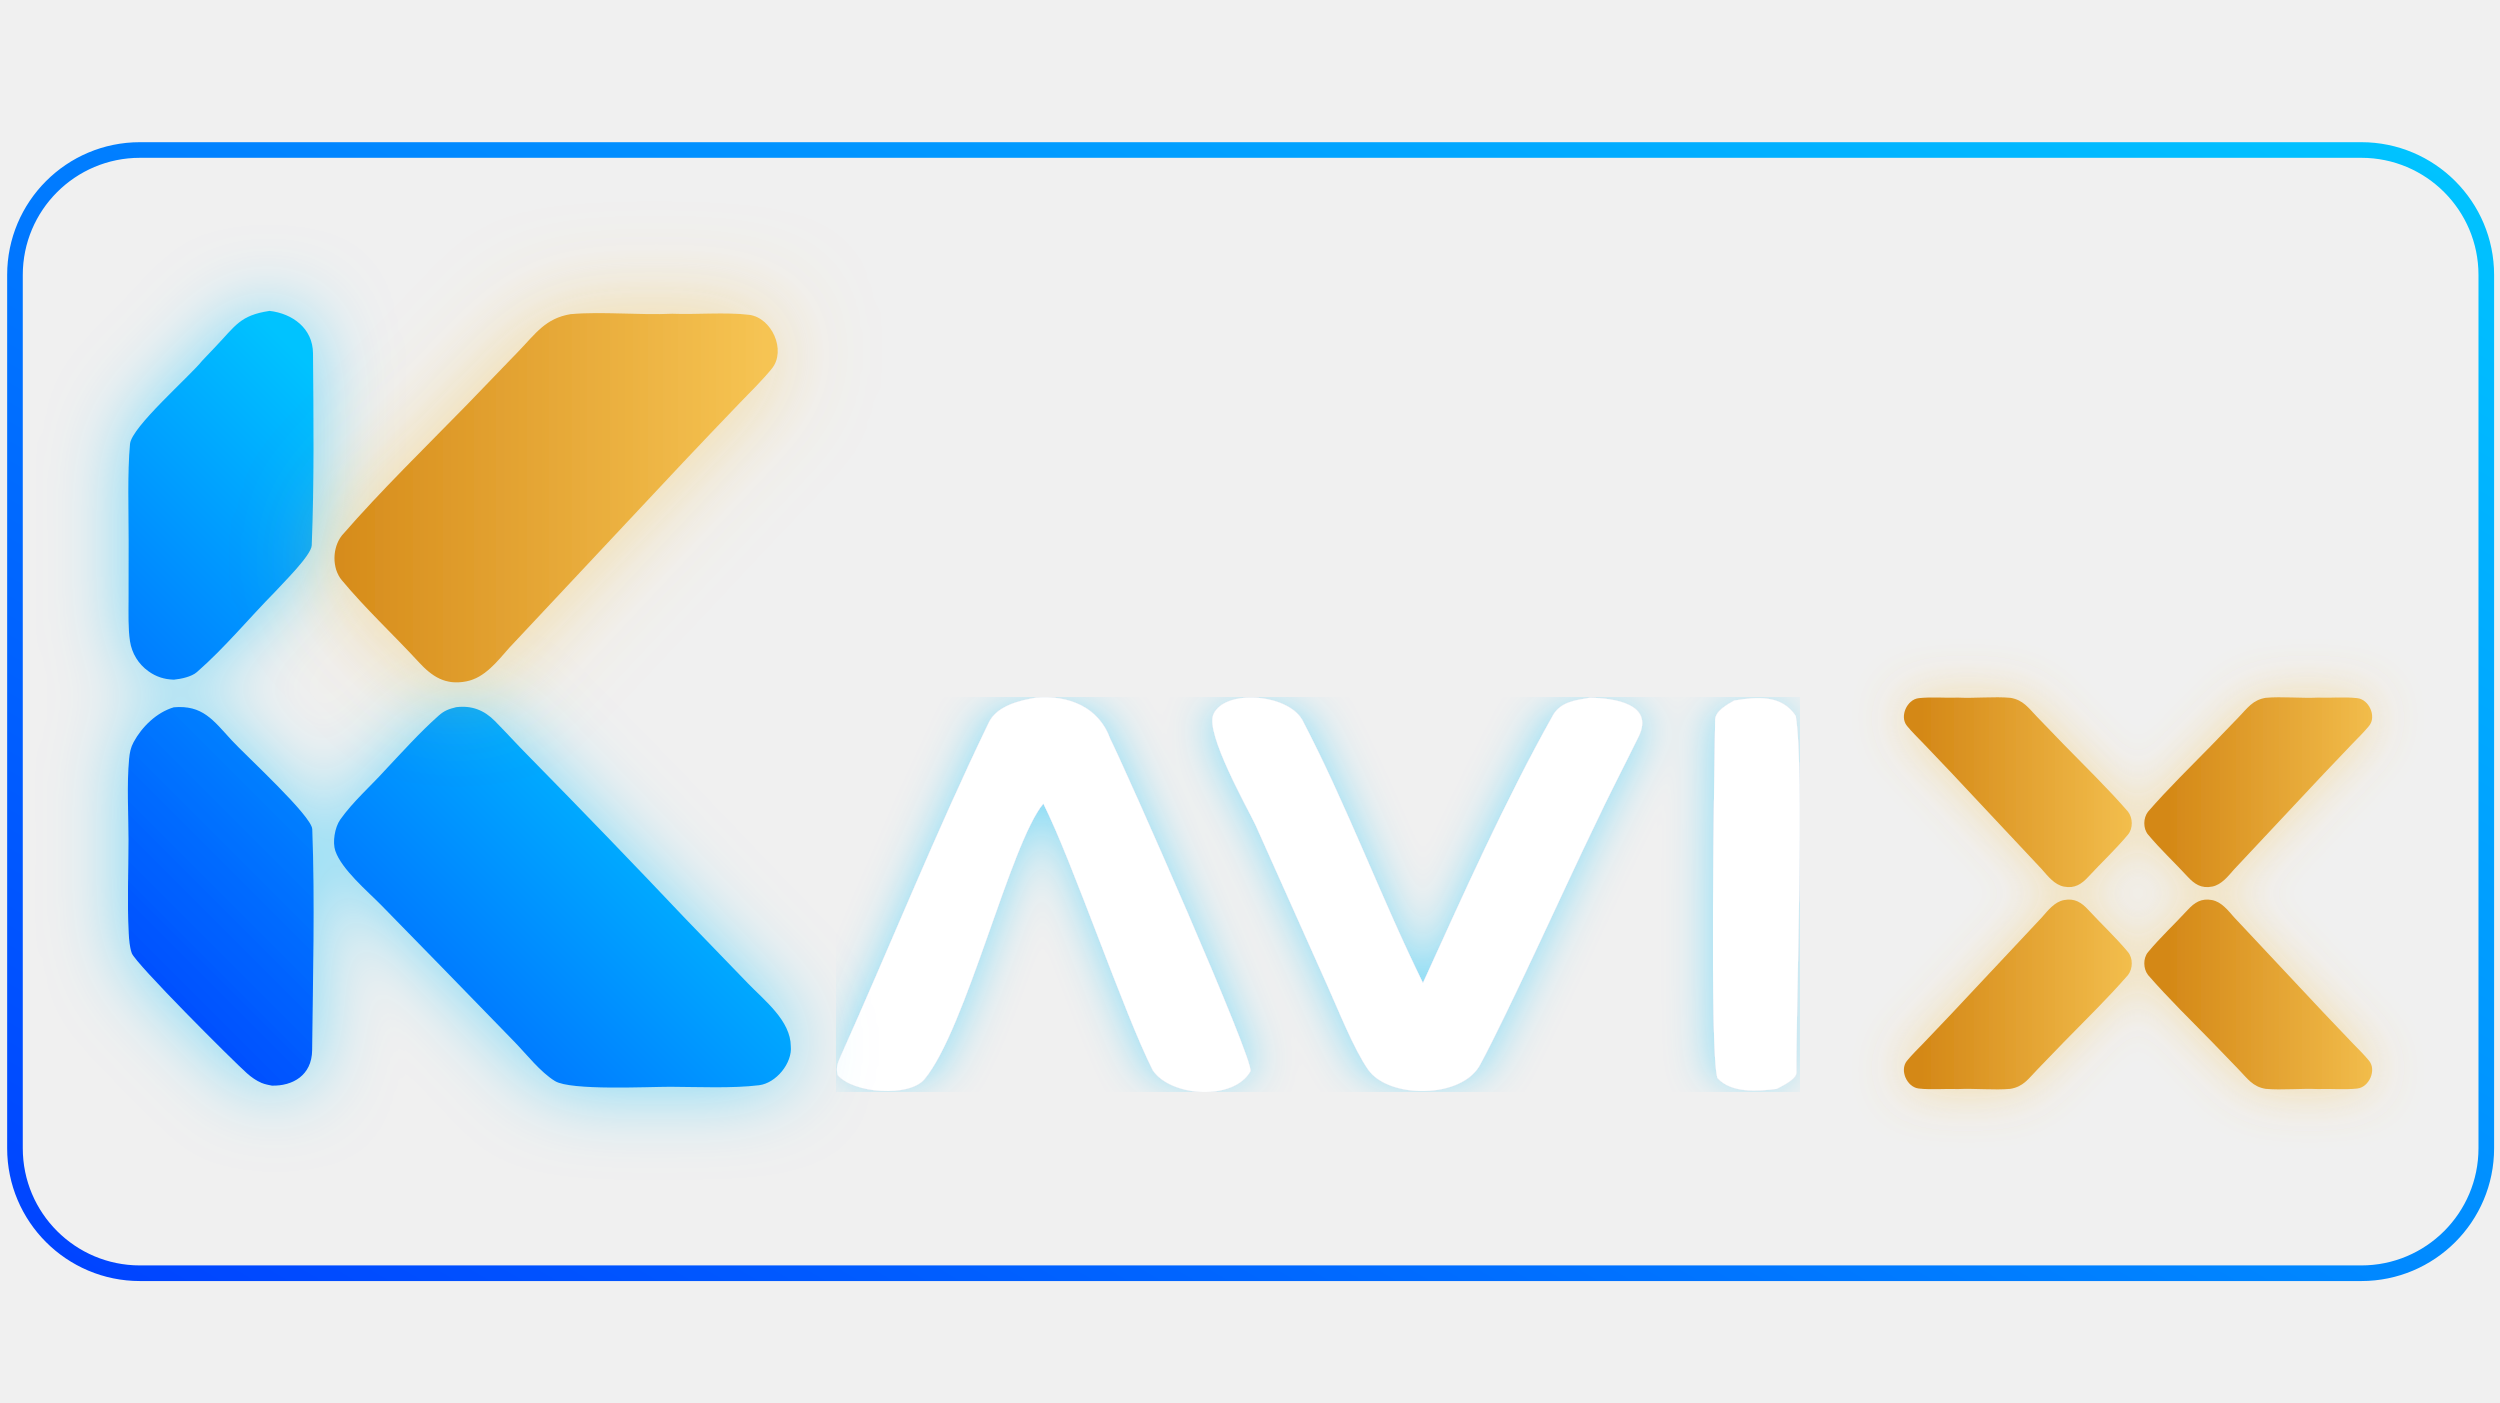
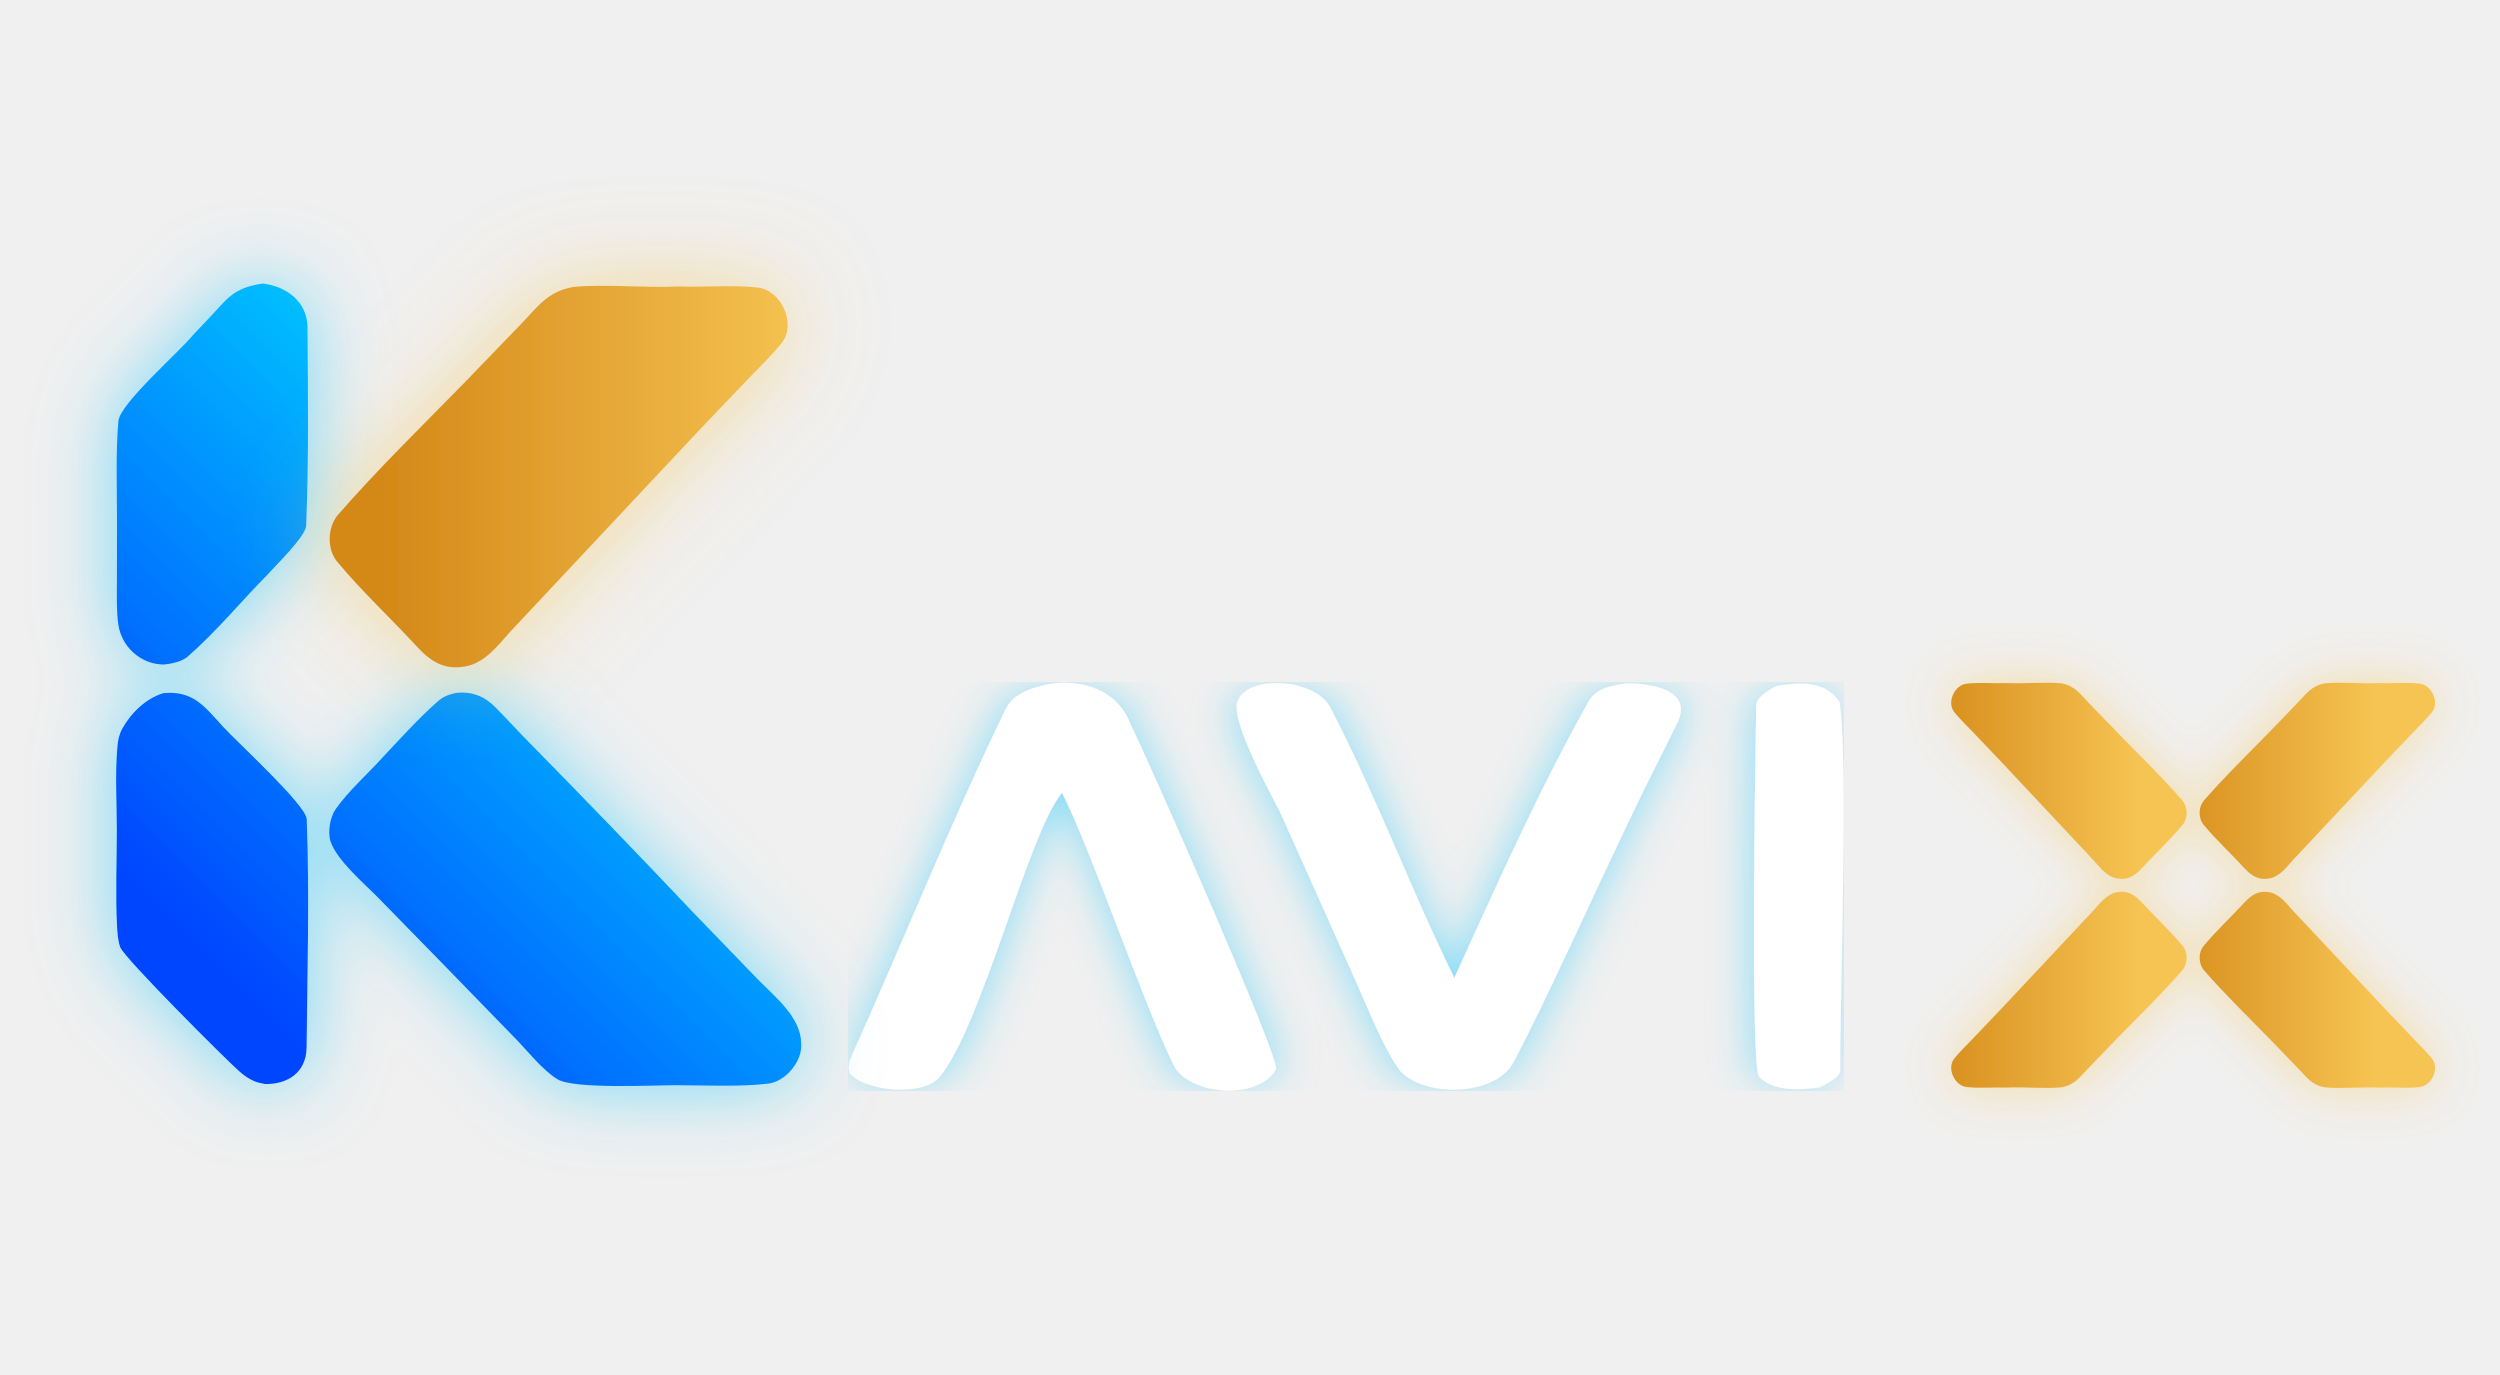
- <svg xmlns="http://www.w3.org/2000/svg" xmlns:xlink="http://www.w3.org/1999/xlink" id="Layer_9" data-name="Layer 9" viewBox="0 0 1600 897.81">
+ <svg xmlns="http://www.w3.org/2000/svg" xmlns:xlink="http://www.w3.org/1999/xlink" id="Layer_9" data-name="Layer 9" viewBox="0 0 1633.47 897.81">
  <defs>
    <style>
      .cls-1 {
-         fill: none;
-         stroke: url(#New_Gradient_Swatch_1);
-         stroke-miterlimit: 10;
-         stroke-width: 10px;
+         fill: url(#linear-gradient-2);
      }

      .cls-2 {
-         fill: url(#linear-gradient-2);
+         filter: url(#outer-glow-2);
      }

      .cls-3 {
-         filter: url(#outer-glow-2);
+         fill: #fff;
      }

      .cls-4 {
-         fill: #fff;
+         fill: url(#linear-gradient-4);
      }

      .cls-5 {
-         fill: url(#linear-gradient-4);
+         fill: url(#linear-gradient-3);
      }

      .cls-6 {
-         fill: url(#linear-gradient-3);
+         fill: url(#linear-gradient-5);
      }

      .cls-7 {
-         fill: url(#linear-gradient-5);
+         filter: url(#outer-glow-1);
      }

      .cls-8 {
-         filter: url(#outer-glow-1);
+         filter: url(#outer-glow-3);
      }

      .cls-9 {
-         fill: url(#New_Gradient_Swatch_1-2);
+         fill: url(#linear-gradient);
      }

      .cls-10 {
-         filter: url(#outer-glow-3);
+         fill: url(#New_Gradient_Swatch_1);
      }

      .cls-11 {
-         fill: url(#linear-gradient);
-       }
- 
-       .cls-12 {
        filter: url(#outer-glow-4);
      }
    </style>
-     <filter id="outer-glow-1" x="1166.53" y="394.91" width="403" height="354" filterUnits="userSpaceOnUse">
+     <filter id="outer-glow-1" x="1223" y="394.91" width="420" height="367" filterUnits="userSpaceOnUse">
      <feOffset dx="0" dy="0" />
      <feGaussianBlur result="blur" stdDeviation="17" />
      <feFlood flood-color="#f6c453" flood-opacity=".47" />
      <feComposite in2="blur" operator="in" />
      <feComposite in="SourceGraphic" />
    </filter>
-     <linearGradient id="linear-gradient" x1="1387.32" y1="508.52" x2="1536.97" y2="508.52" gradientUnits="userSpaceOnUse">
+     <linearGradient id="linear-gradient" x1="1405.82" y1="507" x2="1551.66" y2="507" gradientUnits="userSpaceOnUse">
      <stop offset="0" stop-color="#d48817" />
      <stop offset="1" stop-color="#f6c453" />
    </linearGradient>
-     <linearGradient id="linear-gradient-2" x1="1387.32" y1="641.38" x2="1536.97" y2="641.38" xlink:href="#linear-gradient" />
-     <linearGradient id="linear-gradient-3" x1="1229.42" y1="508.52" x2="1379.08" y2="508.52" xlink:href="#linear-gradient" />
-     <linearGradient id="linear-gradient-4" x1="1229.42" y1="641.38" x2="1379.08" y2="641.38" xlink:href="#linear-gradient" />
-     <filter id="outer-glow-2" x="535.64" y="446.25" width="616.19" height="252.59" filterUnits="userSpaceOnUse">
+     <linearGradient id="linear-gradient-2" y1="636.47" y2="636.47" xlink:href="#linear-gradient" />
+     <linearGradient id="linear-gradient-3" x1="1251.95" y1="507" x2="1397.79" y2="507" xlink:href="#linear-gradient" />
+     <linearGradient id="linear-gradient-4" x1="1251.95" y1="636.47" x2="1397.79" y2="636.47" xlink:href="#linear-gradient" />
+     <filter id="outer-glow-2" x="554.61" y="446.11" width="649.98" height="266.44" filterUnits="userSpaceOnUse">
      <feOffset dx="0" dy="0" />
      <feGaussianBlur result="blur-2" stdDeviation="15" />
      <feFlood flood-color="#00c3ff" flood-opacity=".45" />
      <feComposite in2="blur-2" operator="in" />
      <feComposite in="SourceGraphic" />
    </filter>
-     <linearGradient id="New_Gradient_Swatch_1" data-name="New Gradient Swatch 1" x1="459.2" y1="1046.43" x2="1141.62" y2="-135.56" gradientUnits="userSpaceOnUse">
-       <stop offset="0" stop-color="#04f" />
-       <stop offset="1" stop-color="#00c3ff" />
-     </linearGradient>
-     <filter id="outer-glow-3" x="6.53" y="123.91" width="575" height="648" filterUnits="userSpaceOnUse">
+     <filter id="outer-glow-3" x="0" y="109.91" width="599" height="675" filterUnits="userSpaceOnUse">
      <feOffset dx="0" dy="0" />
      <feGaussianBlur result="blur-3" stdDeviation="25" />
      <feFlood flood-color="#00c3ff" flood-opacity=".5" />
      <feComposite in2="blur-3" operator="in" />
      <feComposite in="SourceGraphic" />
    </filter>
-     <linearGradient id="New_Gradient_Swatch_1-2" data-name="New Gradient Swatch 1" x1="84.34" y1="662.14" x2="355.56" y2="390.92" xlink:href="#New_Gradient_Swatch_1" />
-     <filter id="outer-glow-4" x="123.53" y="109.91" width="465" height="417" filterUnits="userSpaceOnUse">
+     <linearGradient id="New_Gradient_Swatch_1" data-name="New Gradient Swatch 1" x1="155.06" y1="651.04" x2="412.17" y2="393.93" gradientUnits="userSpaceOnUse">
+       <stop offset="0" stop-color="#04f" />
+       <stop offset="1" stop-color="#00c3ff" />
+     </linearGradient>
+     <filter id="outer-glow-4" x="125" y="95.91" width="480" height="431" filterUnits="userSpaceOnUse">
      <feOffset dx="0" dy="0" />
      <feGaussianBlur result="blur-4" stdDeviation="30" />
      <feFlood flood-color="#f6c453" flood-opacity=".55" />
      <feComposite in2="blur-4" operator="in" />
      <feComposite in="SourceGraphic" />
    </filter>
-     <linearGradient id="linear-gradient-5" x1="198.74" y1="315.14" x2="489.86" y2="315.14" gradientUnits="userSpaceOnUse">
+     <linearGradient id="linear-gradient-5" x1="247.53" y1="318.55" x2="531.23" y2="318.55" gradientUnits="userSpaceOnUse">
      <stop offset="0" stop-color="#d48817" />
      <stop offset="1" stop-color="#f6c453" />
    </linearGradient>
  </defs>
  <g>
-     <g class="cls-8">
-       <path class="cls-11" d="M1450.06,446.6c10.22-.94,22.92.39,33.43-.13,8.07.32,17.31-.58,25.25.35,7.45.87,12.37,11.7,7.5,17.71-3.19,3.93-6.96,7.56-10.33,11.06-6.26,6.5-12.48,13.03-18.67,19.6l-57.41,61.22c-3.9,4.42-8.02,9.82-14.05,11.01-6.89,1.35-11.28-1.53-15.71-6.34-8.39-9.11-17.4-17.44-25.33-26.96-3.27-3.92-3.14-10.68.05-14.72,13.03-14.98,27.39-28.9,41.25-43.11l16.88-17.49c5.61-5.8,8.83-10.83,17.14-12.2" />
-       <path class="cls-2" d="M1450.06,696.87c-8.31-1.37-11.53-6.41-17.14-12.2l-16.88-17.49c-13.86-14.21-28.22-28.13-41.25-43.11-3.19-4.04-3.32-10.8-.05-14.72,7.92-9.51,16.93-17.85,25.33-26.96,4.43-4.81,8.82-7.69,15.71-6.34,6.03,1.19,10.15,6.59,14.05,11.01l57.41,61.22c6.19,6.56,12.42,13.1,18.67,19.6,3.37,3.5,7.14,7.13,10.33,11.06,4.87,6.01-.05,16.83-7.5,17.71-7.94.93-17.18.03-25.25.35-10.51-.52-23.2.81-33.43-.13" />
-       <path class="cls-6" d="M1286.61,446.6c8.31,1.37,11.53,6.41,17.14,12.2l16.88,17.49c13.86,14.21,28.22,28.13,41.25,43.11,3.19,4.04,3.32,10.8.05,14.72-7.92,9.51-16.93,17.85-25.33,26.96-4.43,4.81-8.82,7.69-15.71,6.34-6.03-1.19-10.15-6.59-14.05-11.01l-57.41-61.22c-6.19-6.56-12.42-13.1-18.67-19.6-3.37-3.5-7.14-7.13-10.33-11.06-4.87-6.01.05-16.83,7.5-17.71,7.94-.93,17.18-.03,25.25-.35,10.51.52,23.2-.81,33.43.13" />
-       <path class="cls-5" d="M1286.61,696.87c-10.22.94-22.92-.39-33.43.13-8.07-.32-17.31.58-25.25-.35-7.45-.87-12.37-11.7-7.5-17.71,3.19-3.93,6.96-7.56,10.33-11.06,6.26-6.5,12.48-13.03,18.67-19.6l57.41-61.22c3.9-4.42,8.02-9.82,14.05-11.01,6.89-1.35,11.28,1.53,15.71,6.34,8.39,9.11,17.4,17.44,25.33,26.96,3.27,3.92,3.14,10.68-.05,14.72-13.03,14.98-27.39,28.9-41.25,43.11l-16.88,17.49c-5.61,5.8-8.83,10.83-17.14,12.2" />
+     <g class="cls-7">
+       <path class="cls-9" d="M1519.18,446.47c10.78-.99,24.18.41,35.26-.14,8.51.33,18.26-.62,26.64.37,7.86.92,13.05,12.34,7.91,18.68-3.36,4.14-7.34,7.98-10.89,11.67-6.6,6.86-13.17,13.75-19.7,20.67l-60.56,64.58c-4.12,4.66-8.46,10.36-14.82,11.61-7.26,1.43-11.9-1.61-16.57-6.68-8.85-9.6-18.36-18.4-26.71-28.43-3.45-4.14-3.32-11.26.05-15.53,13.75-15.8,28.89-30.48,43.51-45.47l17.8-18.45c5.92-6.12,9.31-11.43,18.08-12.87" />
+       <path class="cls-1" d="M1519.18,710.47c-8.77-1.45-12.16-6.76-18.08-12.87l-17.8-18.45c-14.62-14.99-29.77-29.67-43.51-45.47-3.37-4.26-3.5-11.39-.05-15.53,8.36-10.04,17.86-18.83,26.71-28.43,4.67-5.07,9.31-8.11,16.57-6.68,6.36,1.25,10.71,6.95,14.82,11.61l60.56,64.58c6.53,6.92,13.1,13.82,19.7,20.67,3.55,3.69,7.53,7.52,10.89,11.67,5.14,6.34-.06,17.76-7.91,18.68-8.38.98-18.12.03-26.64.37-11.08-.55-24.48.85-35.26-.14" />
+       <path class="cls-5" d="M1346.76,446.47c8.77,1.45,12.16,6.76,18.08,12.87l17.8,18.45c14.62,14.99,29.77,29.67,43.51,45.47,3.37,4.26,3.5,11.39.05,15.53-8.36,10.04-17.86,18.83-26.71,28.43-4.67,5.07-9.31,8.11-16.57,6.68-6.36-1.25-10.71-6.95-14.82-11.61l-60.56-64.58c-6.53-6.92-13.1-13.82-19.7-20.67-3.55-3.69-7.53-7.52-10.89-11.67-5.14-6.34.06-17.76,7.91-18.68,8.38-.98,18.12-.03,26.64-.37,11.08.55,24.48-.85,35.26.14" />
+       <path class="cls-4" d="M1346.76,710.47c-10.78.99-24.18-.41-35.26.14-8.51-.33-18.26.62-26.64-.37-7.86-.92-13.05-12.34-7.91-18.68,3.36-4.14,7.34-7.98,10.89-11.67,6.6-6.86,13.17-13.75,19.7-20.67l60.56-64.58c4.12-4.66,8.46-10.36,14.82-11.61,7.26-1.43,11.9,1.61,16.57,6.68,8.85,9.6,18.36,18.4,26.71,28.43,3.45,4.14,3.32,11.26-.05,15.53-13.75,15.8-28.89,30.48-43.51,45.47l-17.8,18.45c-5.92,6.12-9.31,11.43-18.08,12.87" />
    </g>
-     <g class="cls-3">
-       <path class="cls-4" d="M1017.45,446.59c-8.84,1.5-18.5,2.57-23.42,11-30.91,55.09-57.11,114.02-83.34,171.55-27.16-55.22-48.89-114.28-77.33-168.54-9.86-16.82-49.83-19.56-56.79-3.3-5.22,12.19,21.65,59.42,27.09,70.92l45.82,102.41c7.05,15.67,16.93,40.69,26.18,53.94,13.07,18.71,60.15,18.85,71.76-3.45,19.1-35.67,54.92-115.27,73.03-152.53,9-19.24,19.03-38.36,28.27-57.24,10.21-20.86-15.88-24.6-31.26-24.77M663.33,446.48c-10.47,1.76-25.2,5.11-30.44,15.92-33.85,69.94-62.96,142.58-94.8,213.51-2.14,4.77-3.08,7.08-2,12.07,10.04,11.85,45.82,14.34,55.54,2.69,26.62-31.9,55.03-151.28,76.12-176.38,18.58,36.8,51.71,134.62,70.07,170.69,11.6,17.09,51.75,19.63,62.44.62,2.58-6.54-80.06-193.59-89.7-212.64-7.2-20.38-26.63-28.15-47.23-26.47M1109.95,448.35c-4.76,2.65-12.17,6.85-12.25,12.32-.46,29.87-3.65,213.14,1.45,229.18,8.64,9.87,26.09,8.62,37.97,7,4.1-2.16,12.59-6.27,12.57-10.45-.25-42.87,5.22-194.41-.41-228.18-9.01-13.68-24.82-12.27-39.32-9.87" />
+     <g class="cls-2">
+       <path class="cls-3" d="M1062.84,446.47c-9.32,1.59-19.52,2.71-24.71,11.61-32.61,58.11-60.24,120.27-87.91,180.96-28.64-58.25-51.57-120.55-81.58-177.78-10.4-17.74-52.56-20.63-59.91-3.48-5.51,12.86,22.83,62.68,28.58,74.8l48.34,108.03c7.44,16.53,17.86,42.92,27.62,56.9,13.79,19.74,63.44,19.88,75.69-3.64,20.15-37.62,57.93-121.59,77.03-160.9,9.5-20.29,20.07-40.46,29.82-60.38,10.77-22-16.75-25.95-32.97-26.12M689.3,446.34c-11.04,1.85-26.58,5.39-32.11,16.8-35.7,73.77-66.41,150.39-100,225.22-2.26,5.03-3.25,7.47-2.11,12.73,10.59,12.5,48.33,15.12,58.59,2.84,28.08-33.65,58.05-159.58,80.29-186.06,19.6,38.82,54.54,142,73.91,180.05,12.23,18.02,54.59,20.71,65.86.66,2.72-6.9-84.45-204.21-94.62-224.3-7.6-21.5-28.09-29.7-49.82-27.93M1160.42,448.32c-5.02,2.8-12.84,7.22-12.93,13-.48,31.51-3.85,224.82,1.53,241.75,9.12,10.41,27.52,9.09,40.05,7.38,4.33-2.28,13.28-6.62,13.26-11.02-.26-45.22,5.51-205.07-.44-240.69-9.51-14.43-26.18-12.95-41.47-10.41" />
    </g>
  </g>
-   <rect class="cls-1" x="9.58" y="96" width="1581.65" height="718.87" rx="80" ry="80" />
-   <g class="cls-10">
-     <path class="cls-9" d="M292.02,452.59c9.86-1.19,17.79,1.85,24.71,8.86,7.45,7.55,14.56,15.43,22.03,22.95,33.7,34.27,67.07,68.86,100.11,103.77l39.68,41.05c10.98,11.34,27.4,24.02,27.56,40.33,1.07,10.75-9.3,23.64-20.34,25-17.09,2.1-39.16,1.07-56.77.99-14.57,0-63.67,2.53-73.8-3.65-9.4-5.74-18.3-17.26-26.02-25.19l-46-47.3-39.41-40.32c-8.77-8.9-25.15-22.69-29.18-34.56-1.87-5.52-.37-14.97,3.17-19.99,8.02-11.38,19.32-21.25,28.7-31.62,11.01-11.7,22.32-24.29,34.25-34.88,3.73-3.31,6.6-4.29,11.31-5.45M111.12,452.68c18.43-1.64,25.26,8.09,37.04,20.97,8.87,9.71,51.38,48.47,51.7,57.05,1.73,46.95.4,94.38-.08,141.4-.17,16.25-12.6,23.03-25.76,22.72-2.24-.44-4.52-.87-6.63-1.75-3.4-1.43-6.54-3.68-9.29-6.11-8.93-7.91-71.4-70.29-73.78-76.93-1.37-3.81-1.73-8.8-1.94-12.83-1.03-19.79-.13-40.09-.14-59.95-.01-16.92-1.16-34.8.39-51.6.36-3.92,1-7.23,2.89-10.71,5.34-9.86,14.77-19.03,25.61-22.24M172.54,198.97c14.69,1.7,27.65,11.18,27.78,27.13.31,40.88.82,82.07-.81,122.91-.26,6.49-18.9,24.61-23.43,29.71-16.75,16.96-32.17,35.8-50.1,51.45-3.46,3.02-10.31,4.38-14.64,4.82-6.13-.15-11.41-1.82-16.41-5.43-6.33-4.54-10.56-11.44-11.73-19.14-1.26-8.22-.93-18.38-.92-26.84l.05-37.87c.01-18.28-.85-43.04.88-61.61,1.02-10.9,37.89-42.87,46.31-53.36,2.74-2.8,5.53-5.85,8.23-8.67,12.98-13.54,15.74-20.25,34.8-23.1" />
+   <g class="cls-8">
+     <path class="cls-10" d="M297.63,452.79c10.4-1.26,18.77,1.95,26.06,9.34,7.86,7.97,15.36,16.27,23.24,24.21,35.55,36.15,70.75,72.64,105.6,109.46l41.86,43.3c11.58,11.96,28.9,25.33,29.07,42.54,1.13,11.34-9.81,24.94-21.45,26.37-18.03,2.21-41.3,1.12-59.88,1.04-15.37,0-67.16,2.67-77.84-3.85-9.92-6.06-19.3-18.21-27.45-26.57l-48.52-49.89-41.57-42.53c-9.25-9.39-26.53-23.94-30.78-36.45-1.97-5.82-.39-15.79,3.34-21.08,8.46-12,20.37-22.41,30.27-33.35,11.61-12.34,23.55-25.62,36.13-36.79,3.94-3.49,6.97-4.53,11.93-5.75M106.81,452.88c19.45-1.73,26.65,8.53,39.07,22.12,9.36,10.24,54.2,51.13,54.53,60.18,1.82,49.53.42,99.56-.09,149.15-.18,17.14-13.3,24.29-27.17,23.96-2.36-.46-4.77-.91-6.99-1.84-3.59-1.51-6.9-3.88-9.8-6.45-9.42-8.34-75.31-74.14-77.83-81.15-1.44-4.02-1.83-9.28-2.05-13.54-1.09-20.88-.14-42.29-.15-63.24-.01-17.85-1.22-36.7.41-54.43.38-4.14,1.05-7.62,3.04-11.3,5.63-10.4,15.58-20.07,27.02-23.46M171.6,185.26c15.5,1.79,29.17,11.79,29.3,28.62.33,43.12.87,86.57-.86,129.65-.27,6.85-19.94,25.96-24.71,31.34-17.67,17.89-33.93,37.76-52.85,54.27-3.65,3.19-10.87,4.62-15.45,5.08-6.46-.16-12.03-1.92-17.31-5.72-6.67-4.79-11.14-12.07-12.37-20.19-1.33-8.67-.98-19.38-.97-28.31l.06-39.95c.01-19.28-.9-45.4.93-64.99,1.07-11.5,39.97-45.22,48.85-56.28,2.89-2.95,5.84-6.18,8.69-9.15,13.7-14.28,16.61-21.36,36.71-24.36" />
  </g>
-   <g class="cls-12">
-     <path class="cls-7" d="M365.23,201.06c19.89-1.83,44.59.76,65.02-.26,15.7.61,33.67-1.14,49.13.68,14.49,1.7,24.06,22.76,14.59,34.44-6.2,7.64-13.53,14.71-20.09,21.52-12.17,12.65-24.28,25.35-36.33,38.12l-111.68,119.1c-7.59,8.6-15.6,19.1-27.33,21.41-13.4,2.64-21.95-2.98-30.56-12.33-16.32-17.71-33.85-33.93-49.26-52.44-6.36-7.63-6.12-20.77.1-28.63,25.35-29.14,53.28-56.21,80.24-83.86l32.83-34.02c10.91-11.28,17.17-21.07,33.34-23.74" />
+   <g class="cls-11">
+     <path class="cls-6" d="M374.86,187.46c20.98-1.93,47.03.8,68.59-.27,16.56.65,35.52-1.2,51.82.71,15.28,1.79,25.38,24,15.39,36.33-6.54,8.06-14.27,15.52-21.19,22.7-12.84,13.34-25.61,26.74-38.32,40.21l-117.8,125.63c-8.01,9.07-16.46,20.15-28.83,22.58-14.13,2.78-23.15-3.14-32.23-13-17.22-18.68-35.71-35.79-51.97-55.31-6.7-8.05-6.45-21.91.1-30.2,26.74-30.74,56.2-59.3,84.64-88.45l34.63-35.89c11.51-11.9,18.11-22.23,35.17-25.04" />
  </g>
</svg>
